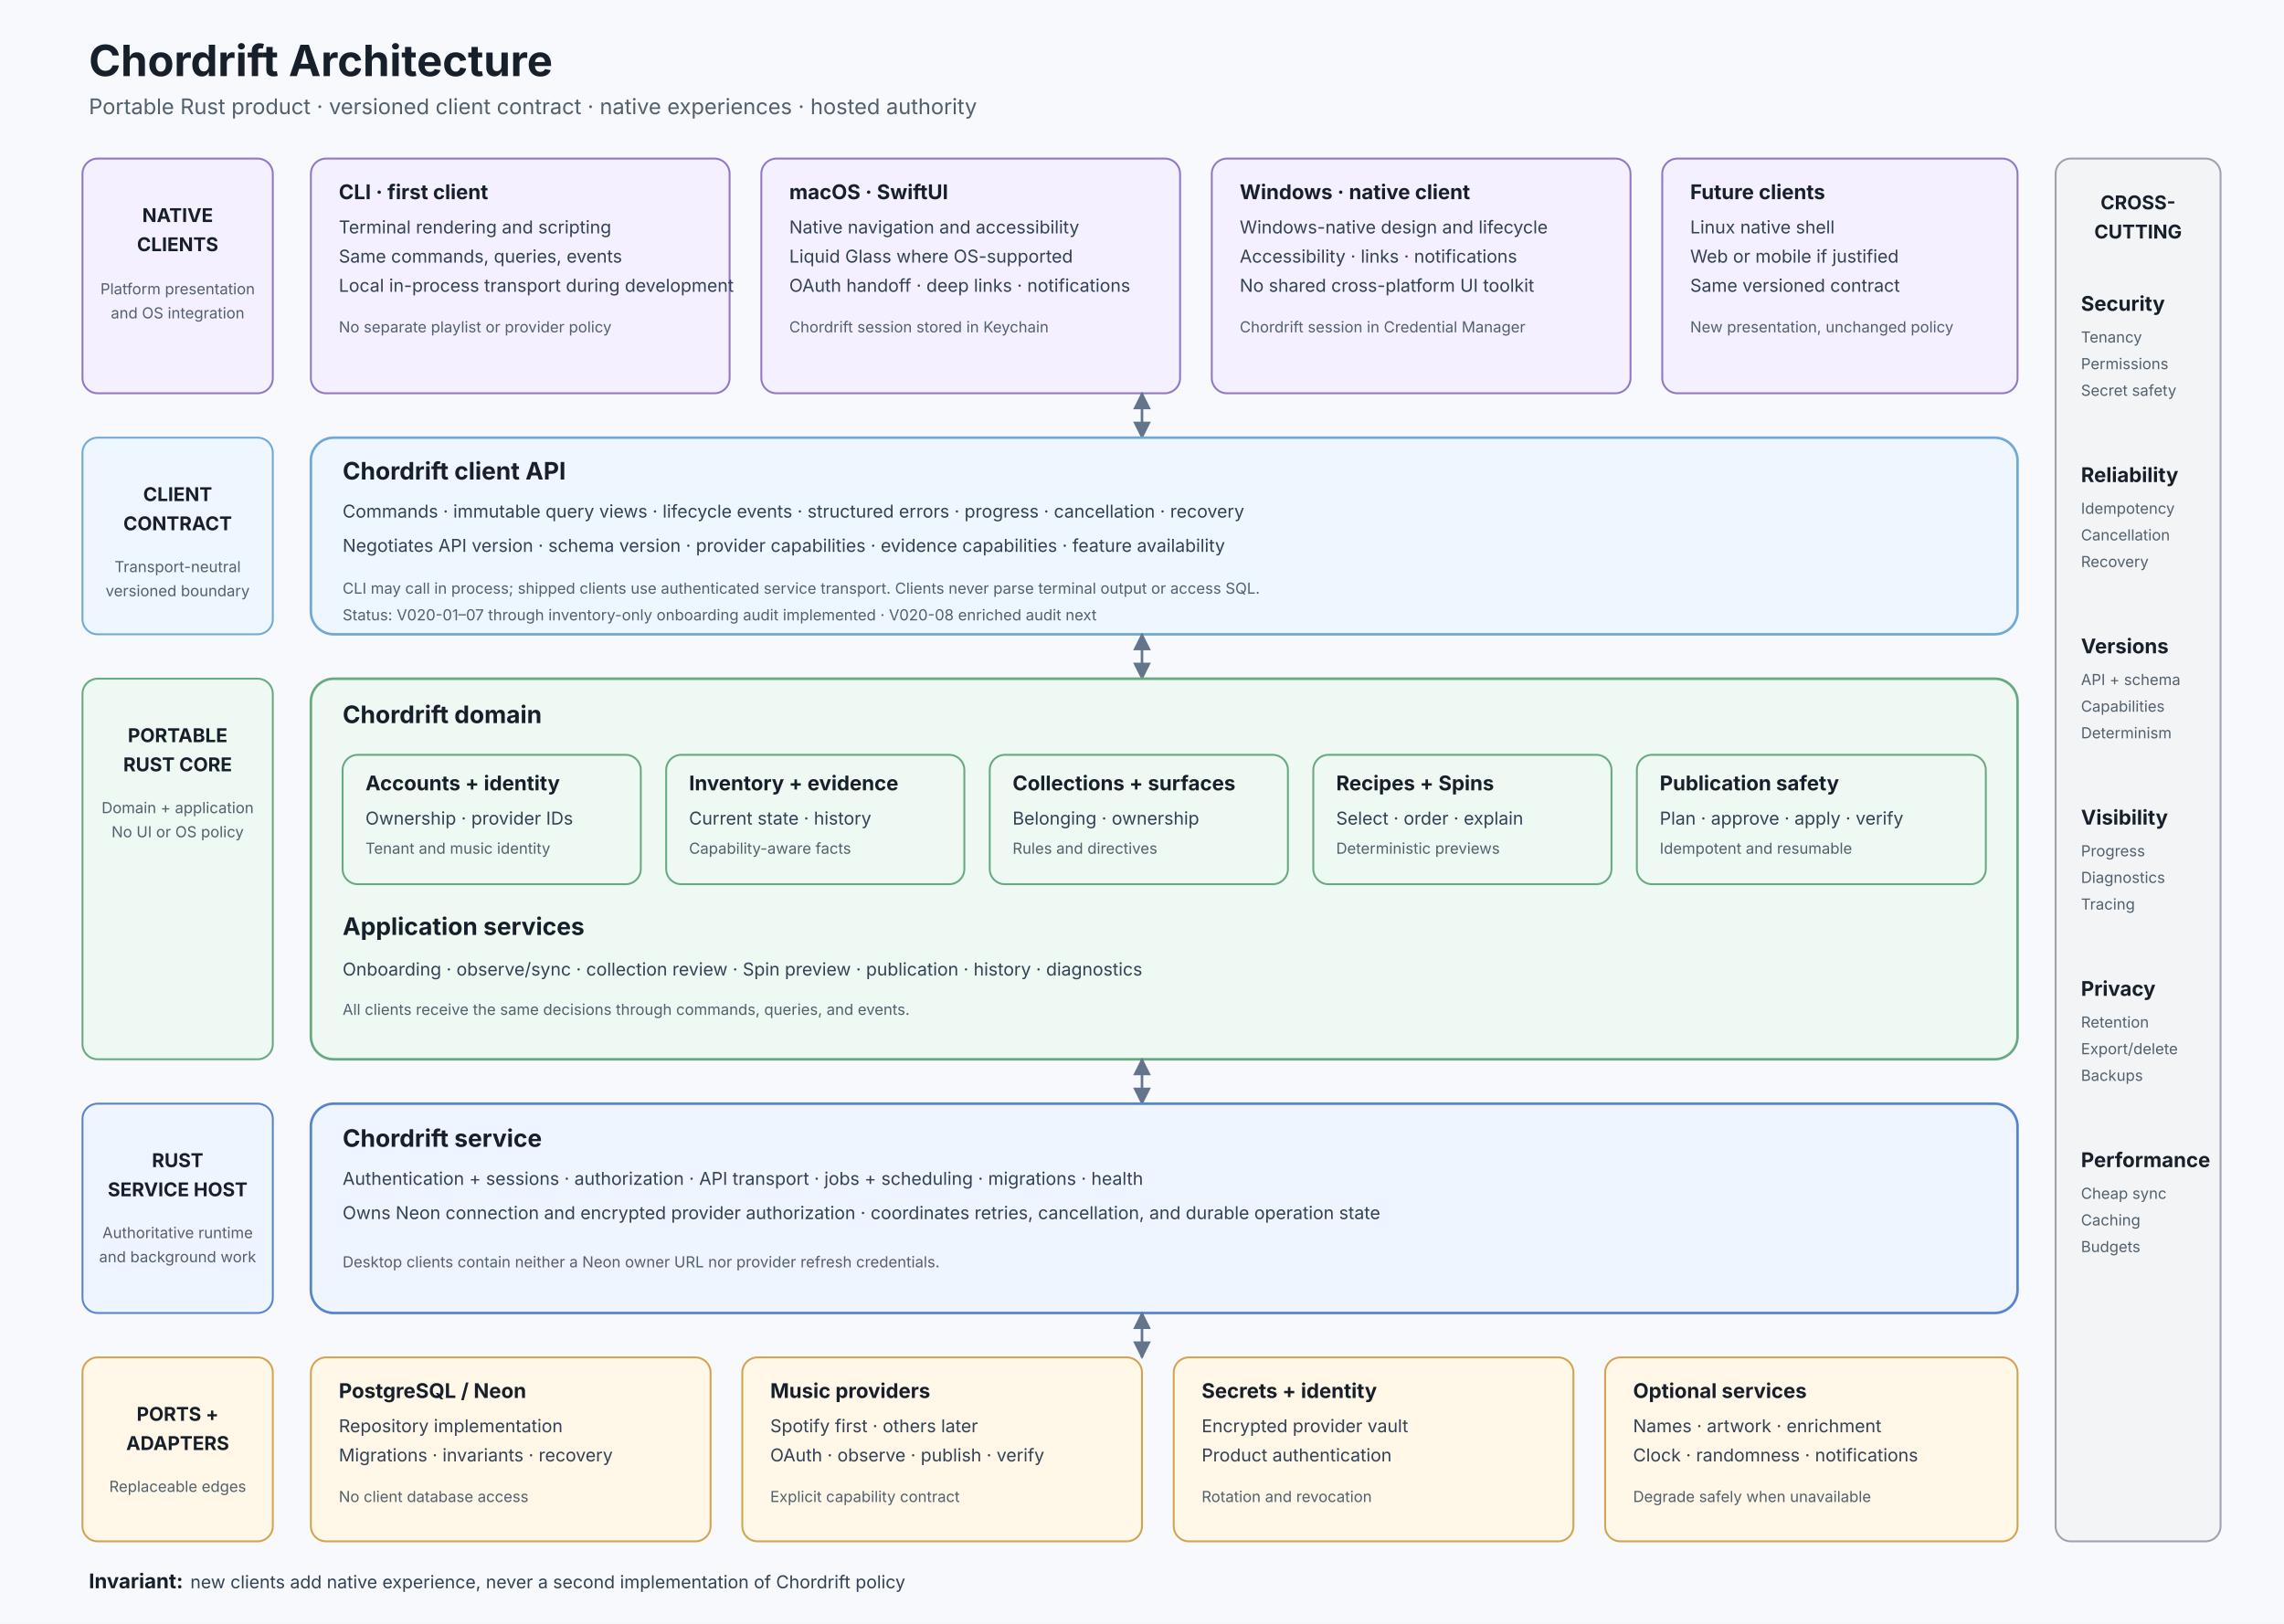
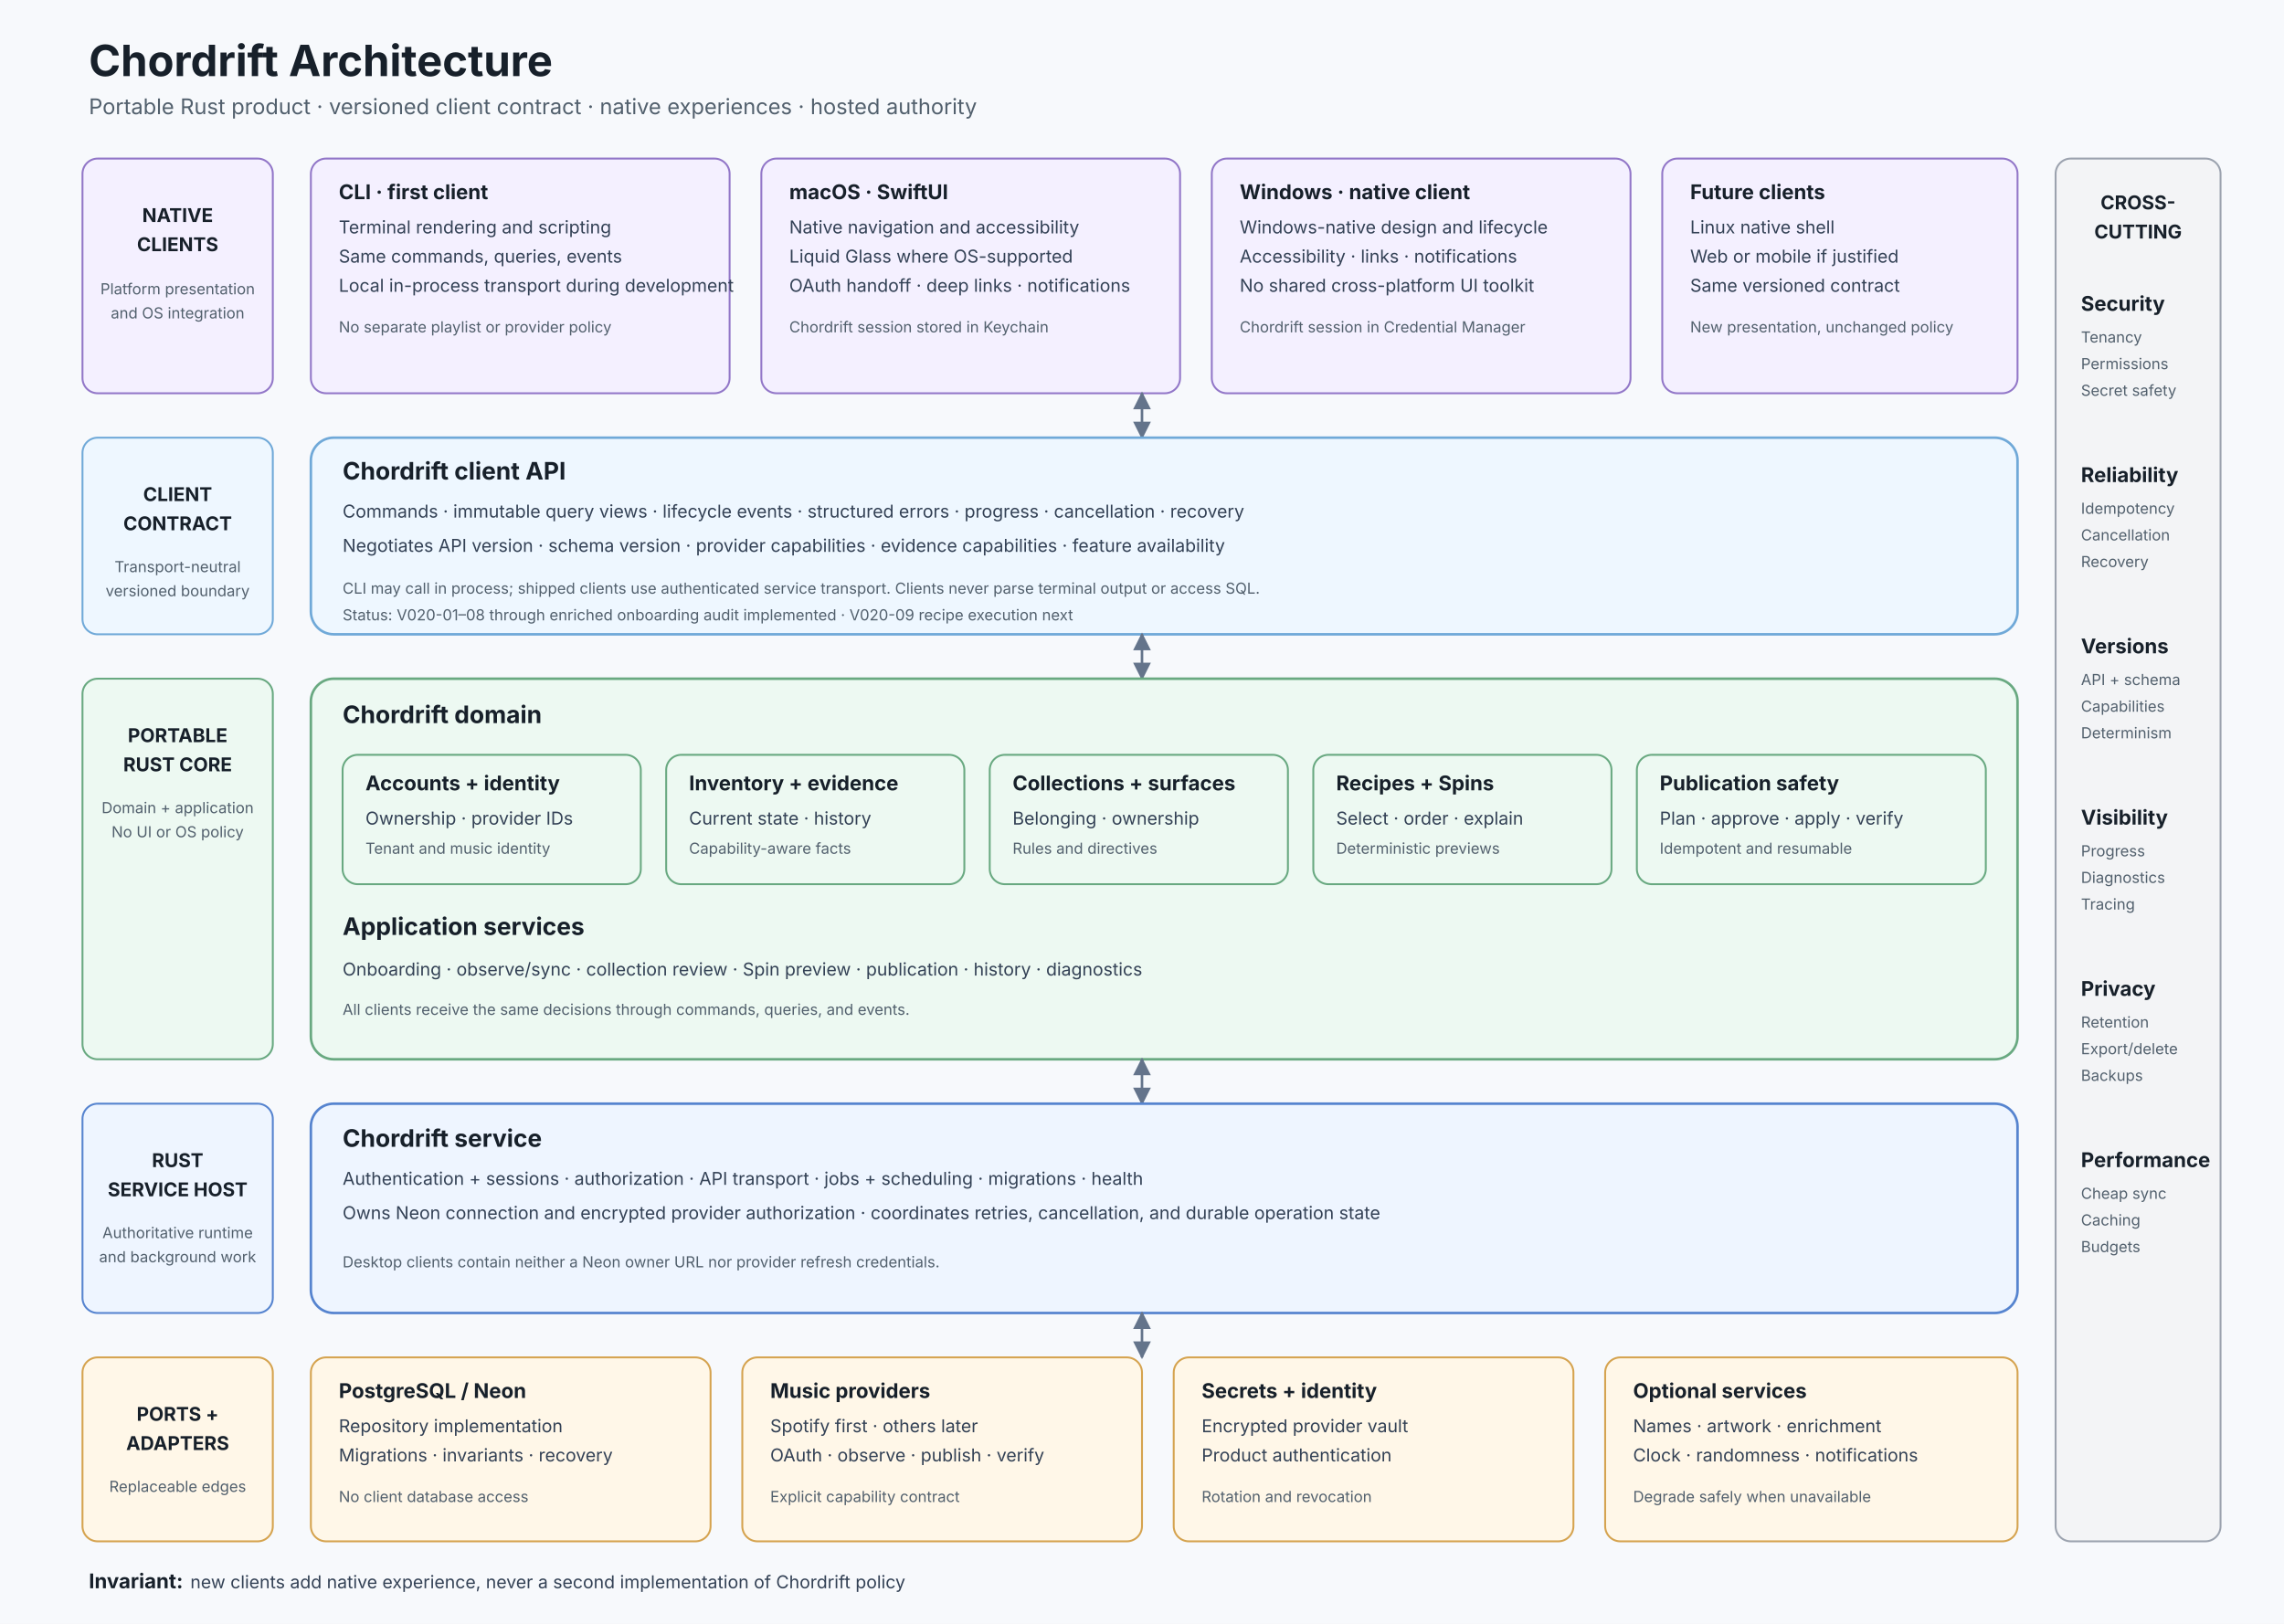
<svg xmlns="http://www.w3.org/2000/svg" width="1800" height="1280" viewBox="0 0 1800 1280" role="img" aria-labelledby="title desc">
  <defs>
    <style>
      text { font-family: ui-sans-serif, -apple-system, BlinkMacSystemFont, "Segoe UI", sans-serif; fill: #17202a; }
      .title { font-size: 34px; font-weight: 700; }
      .subtitle { font-size: 17px; fill: #52606d; }
      .section { font-size: 19px; font-weight: 700; }
      .label { font-size: 16px; font-weight: 700; }
      .body { font-size: 14px; fill: #334155; }
      .small { font-size: 12px; fill: #52606d; }
      .layer-label { font-size: 15px; font-weight: 700; text-anchor: middle; }
      .panel { fill: #ffffff; stroke: #cbd5e1; stroke-width: 2; rx: 18; }
      .node { fill: #f8fafc; stroke: #cbd5e1; stroke-width: 1.5; rx: 12; }
      .client { fill: #f4f0ff; stroke: #9277c8; }
      .contract { fill: #eef7ff; stroke: #70a9d8; }
      .core { fill: #edf9f2; stroke: #69a981; }
      .service { fill: #eef5ff; stroke: #5684cf; }
      .adapter { fill: #fff7e8; stroke: #d5a34f; }
      .cross { fill: #f3f4f6; stroke: #9ca3af; }
      .arrow { fill: none; stroke: #64748b; stroke-width: 2; marker-end: url(#arrow); }
      .both { fill: none; stroke: #64748b; stroke-width: 2; marker-start: url(#arrow); marker-end: url(#arrow); }
    </style>
    <marker id="arrow" viewBox="0 0 10 10" refX="9" refY="5" markerWidth="7" markerHeight="7" orient="auto-start-reverse">
      <path d="M 0 0 L 10 5 L 0 10 z" fill="#64748b" />
    </marker>
  </defs>
  <rect width="1800" height="1280" fill="#f7f9fc" />
  <text x="70" y="60" class="title">Chordrift Architecture</text>
  <text x="70" y="90" class="subtitle">Portable Rust product · versioned client contract · native experiences · hosted authority</text>
  <rect x="65" y="125" width="150" height="185" class="node client" />
  <text x="140" y="175" class="layer-label">NATIVE</text>
  <text x="140" y="198" class="layer-label">CLIENTS</text>
  <text x="140" y="232" class="small" text-anchor="middle">Platform presentation</text>
  <text x="140" y="251" class="small" text-anchor="middle">and OS integration</text>
  <rect x="245" y="125" width="330" height="185" class="node client" />
  <text x="267" y="157" class="label">CLI · first client</text>
  <text x="267" y="184" class="body">Terminal rendering and scripting</text>
  <text x="267" y="207" class="body">Same commands, queries, events</text>
  <text x="267" y="230" class="body">Local in-process transport during development</text>
  <text x="267" y="262" class="small">No separate playlist or provider policy</text>
  <rect x="600" y="125" width="330" height="185" class="node client" />
  <text x="622" y="157" class="label">macOS · SwiftUI</text>
  <text x="622" y="184" class="body">Native navigation and accessibility</text>
  <text x="622" y="207" class="body">Liquid Glass where OS-supported</text>
  <text x="622" y="230" class="body">OAuth handoff · deep links · notifications</text>
  <text x="622" y="262" class="small">Chordrift session stored in Keychain</text>
  <rect x="955" y="125" width="330" height="185" class="node client" />
  <text x="977" y="157" class="label">Windows · native client</text>
  <text x="977" y="184" class="body">Windows-native design and lifecycle</text>
  <text x="977" y="207" class="body">Accessibility · links · notifications</text>
  <text x="977" y="230" class="body">No shared cross-platform UI toolkit</text>
  <text x="977" y="262" class="small">Chordrift session in Credential Manager</text>
  <rect x="1310" y="125" width="280" height="185" class="node client" />
  <text x="1332" y="157" class="label">Future clients</text>
  <text x="1332" y="184" class="body">Linux native shell</text>
  <text x="1332" y="207" class="body">Web or mobile if justified</text>
  <text x="1332" y="230" class="body">Same versioned contract</text>
  <text x="1332" y="262" class="small">New presentation, unchanged policy</text>
  <path d="M900 310 V345" class="both" />
  <rect x="65" y="345" width="150" height="155" class="node contract" />
  <text x="140" y="395" class="layer-label">CLIENT</text>
  <text x="140" y="418" class="layer-label">CONTRACT</text>
  <text x="140" y="451" class="small" text-anchor="middle">Transport-neutral</text>
  <text x="140" y="470" class="small" text-anchor="middle">versioned boundary</text>
  <rect x="245" y="345" width="1345" height="155" class="panel contract" />
  <text x="270" y="378" class="section">Chordrift client API</text>
  <text x="270" y="408" class="body">Commands · immutable query views · lifecycle events · structured errors · progress · cancellation · recovery</text>
  <text x="270" y="435" class="body">Negotiates API version · schema version · provider capabilities · evidence capabilities · feature availability</text>
  <text x="270" y="468" class="small">CLI may call in process; shipped clients use authenticated service transport. Clients never parse terminal output or access SQL.</text>
-   <text x="270" y="489" class="small">Status: V020-01–07 through inventory-only onboarding audit implemented · V020-08 enriched audit next</text>
+   <text x="270" y="489" class="small">Status: V020-01–08 through enriched onboarding audit implemented · V020-09 recipe execution next</text>
  <path d="M900 500 V535" class="both" />
  <rect x="65" y="535" width="150" height="300" class="node core" />
  <text x="140" y="585" class="layer-label">PORTABLE</text>
  <text x="140" y="608" class="layer-label">RUST CORE</text>
  <text x="140" y="641" class="small" text-anchor="middle">Domain + application</text>
  <text x="140" y="660" class="small" text-anchor="middle">No UI or OS policy</text>
  <rect x="245" y="535" width="1345" height="300" class="panel core" />
  <text x="270" y="570" class="section">Chordrift domain</text>
  <rect x="270" y="595" width="235" height="102" class="node core" />
  <text x="288" y="623" class="label">Accounts + identity</text>
  <text x="288" y="650" class="body">Ownership · provider IDs</text>
  <text x="288" y="673" class="small">Tenant and music identity</text>
  <rect x="525" y="595" width="235" height="102" class="node core" />
  <text x="543" y="623" class="label">Inventory + evidence</text>
  <text x="543" y="650" class="body">Current state · history</text>
  <text x="543" y="673" class="small">Capability-aware facts</text>
  <rect x="780" y="595" width="235" height="102" class="node core" />
  <text x="798" y="623" class="label">Collections + surfaces</text>
  <text x="798" y="650" class="body">Belonging · ownership</text>
  <text x="798" y="673" class="small">Rules and directives</text>
  <rect x="1035" y="595" width="235" height="102" class="node core" />
  <text x="1053" y="623" class="label">Recipes + Spins</text>
  <text x="1053" y="650" class="body">Select · order · explain</text>
  <text x="1053" y="673" class="small">Deterministic previews</text>
  <rect x="1290" y="595" width="275" height="102" class="node core" />
  <text x="1308" y="623" class="label">Publication safety</text>
  <text x="1308" y="650" class="body">Plan · approve · apply · verify</text>
  <text x="1308" y="673" class="small">Idempotent and resumable</text>
  <text x="270" y="737" class="section">Application services</text>
  <text x="270" y="769" class="body">Onboarding · observe/sync · collection review · Spin preview · publication · history · diagnostics</text>
  <text x="270" y="800" class="small">All clients receive the same decisions through commands, queries, and events.</text>
  <path d="M900 835 V870" class="both" />
  <rect x="65" y="870" width="150" height="165" class="node service" />
  <text x="140" y="920" class="layer-label">RUST</text>
  <text x="140" y="943" class="layer-label">SERVICE HOST</text>
  <text x="140" y="976" class="small" text-anchor="middle">Authoritative runtime</text>
  <text x="140" y="995" class="small" text-anchor="middle">and background work</text>
  <rect x="245" y="870" width="1345" height="165" class="panel service" />
  <text x="270" y="904" class="section">Chordrift service</text>
  <text x="270" y="934" class="body">Authentication + sessions · authorization · API transport · jobs + scheduling · migrations · health</text>
  <text x="270" y="961" class="body">Owns Neon connection and encrypted provider authorization · coordinates retries, cancellation, and durable operation state</text>
  <text x="270" y="999" class="small">Desktop clients contain neither a Neon owner URL nor provider refresh credentials.</text>
  <path d="M900 1035 V1070" class="both" />
  <rect x="65" y="1070" width="150" height="145" class="node adapter" />
  <text x="140" y="1120" class="layer-label">PORTS +</text>
  <text x="140" y="1143" class="layer-label">ADAPTERS</text>
  <text x="140" y="1176" class="small" text-anchor="middle">Replaceable edges</text>
  <rect x="245" y="1070" width="315" height="145" class="node adapter" />
  <text x="267" y="1102" class="label">PostgreSQL / Neon</text>
  <text x="267" y="1129" class="body">Repository implementation</text>
  <text x="267" y="1152" class="body">Migrations · invariants · recovery</text>
  <text x="267" y="1184" class="small">No client database access</text>
  <rect x="585" y="1070" width="315" height="145" class="node adapter" />
  <text x="607" y="1102" class="label">Music providers</text>
  <text x="607" y="1129" class="body">Spotify first · others later</text>
  <text x="607" y="1152" class="body">OAuth · observe · publish · verify</text>
  <text x="607" y="1184" class="small">Explicit capability contract</text>
  <rect x="925" y="1070" width="315" height="145" class="node adapter" />
  <text x="947" y="1102" class="label">Secrets + identity</text>
  <text x="947" y="1129" class="body">Encrypted provider vault</text>
  <text x="947" y="1152" class="body">Product authentication</text>
  <text x="947" y="1184" class="small">Rotation and revocation</text>
  <rect x="1265" y="1070" width="325" height="145" class="node adapter" />
  <text x="1287" y="1102" class="label">Optional services</text>
  <text x="1287" y="1129" class="body">Names · artwork · enrichment</text>
  <text x="1287" y="1152" class="body">Clock · randomness · notifications</text>
  <text x="1287" y="1184" class="small">Degrade safely when unavailable</text>
  <rect x="1620" y="125" width="130" height="1090" class="node cross" />
  <text x="1685" y="165" class="layer-label">CROSS-</text>
  <text x="1685" y="188" class="layer-label">CUTTING</text>
  <text x="1640" y="245" class="label">Security</text>
  <text x="1640" y="270" class="small">Tenancy</text>
  <text x="1640" y="291" class="small">Permissions</text>
  <text x="1640" y="312" class="small">Secret safety</text>
  <text x="1640" y="380" class="label">Reliability</text>
  <text x="1640" y="405" class="small">Idempotency</text>
  <text x="1640" y="426" class="small">Cancellation</text>
  <text x="1640" y="447" class="small">Recovery</text>
  <text x="1640" y="515" class="label">Versions</text>
  <text x="1640" y="540" class="small">API + schema</text>
  <text x="1640" y="561" class="small">Capabilities</text>
  <text x="1640" y="582" class="small">Determinism</text>
  <text x="1640" y="650" class="label">Visibility</text>
  <text x="1640" y="675" class="small">Progress</text>
  <text x="1640" y="696" class="small">Diagnostics</text>
  <text x="1640" y="717" class="small">Tracing</text>
  <text x="1640" y="785" class="label">Privacy</text>
  <text x="1640" y="810" class="small">Retention</text>
  <text x="1640" y="831" class="small">Export/delete</text>
  <text x="1640" y="852" class="small">Backups</text>
  <text x="1640" y="920" class="label">Performance</text>
  <text x="1640" y="945" class="small">Cheap sync</text>
  <text x="1640" y="966" class="small">Caching</text>
  <text x="1640" y="987" class="small">Budgets</text>
  <text x="70" y="1252" class="label">Invariant:</text>
  <text x="150" y="1252" class="body">new clients add native experience, never a second implementation of Chordrift policy</text>
</svg>
